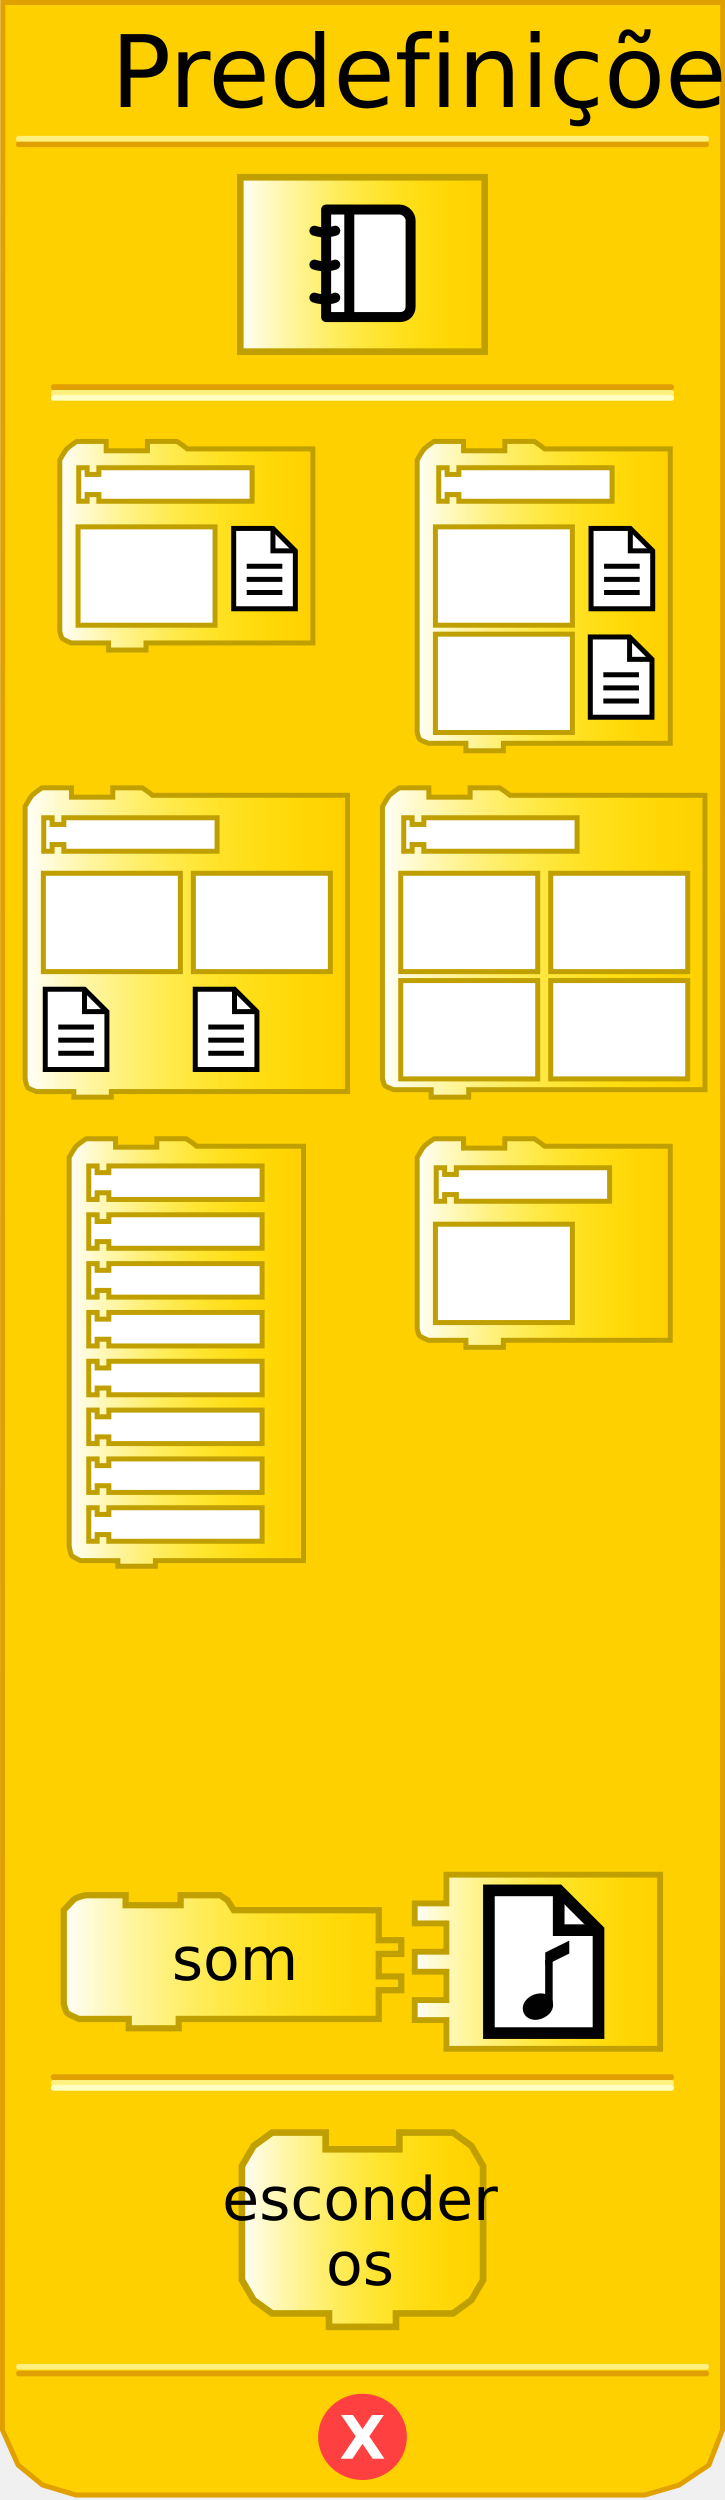
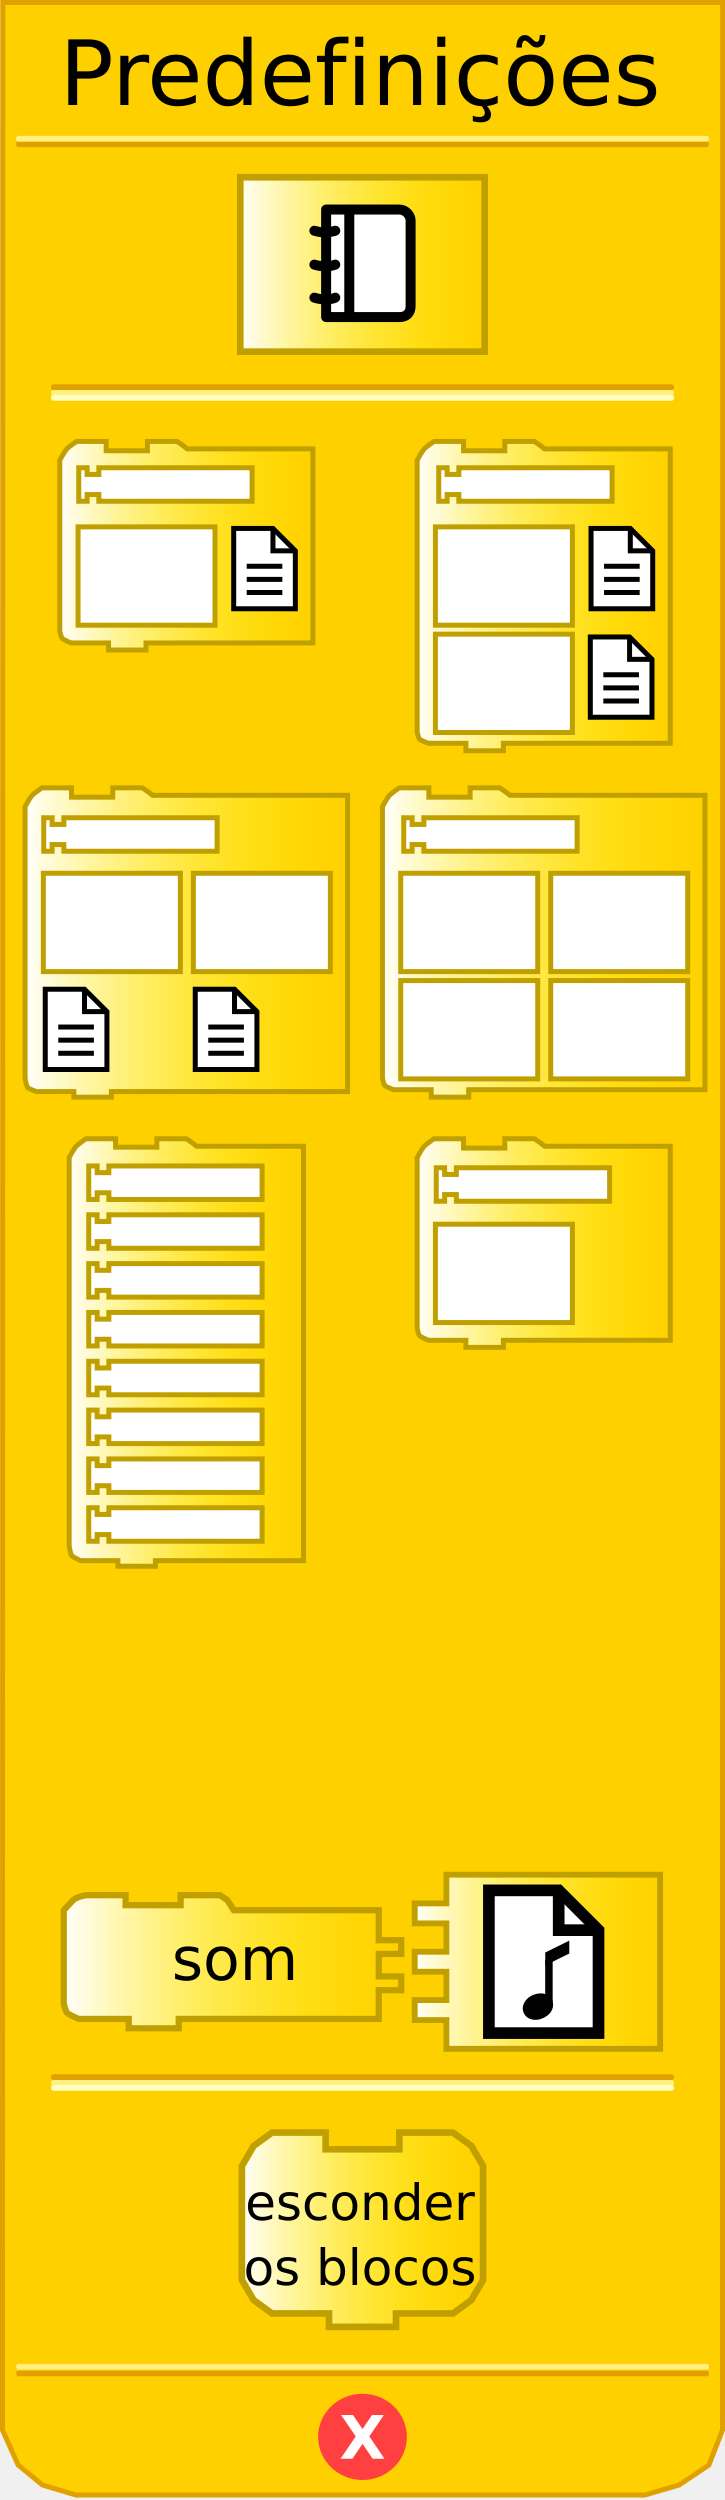
<svg xmlns="http://www.w3.org/2000/svg" xmlns:xlink="http://www.w3.org/1999/xlink" version="1.0" width="145" height="500" id="svg2">
  <defs id="defs98">
    <linearGradient id="linearGradient3245">
      <stop id="stop3247" style="stop-color:#ffffff;stop-opacity:1" offset="0" />
      <stop id="stop3249" style="stop-color:#ffff00;stop-opacity:0" offset="1" />
    </linearGradient>
    <linearGradient x1="11.456" y1="109.141" x2="63.081" y2="109.141" id="linearGradient3251" xlink:href="#linearGradient3245" gradientUnits="userSpaceOnUse" />
    <linearGradient x1="4.519" y1="188.5" x2="70.019" y2="188.5" id="linearGradient3259" xlink:href="#linearGradient3245" gradientUnits="userSpaceOnUse" />
    <linearGradient x1="13.331" y1="270.5" x2="61.206" y2="270.5" id="linearGradient3267" xlink:href="#linearGradient3245" gradientUnits="userSpaceOnUse" />
    <linearGradient x1="12.125" y1="392.348" x2="80.875" y2="392.348" id="linearGradient3275" xlink:href="#linearGradient3245" gradientUnits="userSpaceOnUse" />
    <linearGradient x1="47.394" y1="52.894" x2="97.606" y2="52.894" id="linearGradient3283" xlink:href="#linearGradient3245" gradientUnits="userSpaceOnUse" />
    <linearGradient x1="47.715" y1="445.942" x2="97.285" y2="445.942" id="linearGradient3291" xlink:href="#linearGradient3245" gradientUnits="userSpaceOnUse" />
    <linearGradient x1="82.357" y1="392.348" x2="132.613" y2="392.348" id="linearGradient3307" xlink:href="#linearGradient3245" gradientUnits="userSpaceOnUse" />
    <linearGradient x1="82.928" y1="248.609" x2="134.553" y2="248.609" id="linearGradient3315" xlink:href="#linearGradient3245" gradientUnits="userSpaceOnUse" />
    <linearGradient x1="75.991" y1="188.5" x2="141.491" y2="188.5" id="linearGradient3323" xlink:href="#linearGradient3245" gradientUnits="userSpaceOnUse" />
    <linearGradient x1="82.928" y1="119.219" x2="134.553" y2="119.219" id="linearGradient3331" xlink:href="#linearGradient3245" gradientUnits="userSpaceOnUse" />
  </defs>
  <path d="M 0.559,0.5 L 0.497,486 C 1.538,488.333 2.58,490.667 3.621,493 C 5.246,494.333 6.87,495.667 8.495,497 C 10.715,497.667 12.936,498.333 15.156,499 L 128.981,499 C 131.264,498.333 133.547,497.667 135.83,497 C 137.813,495.667 139.796,494.333 141.779,493 C 142.687,490.667 143.595,488.333 144.503,486 L 144.541,0.5 L 0.559,0.5 z" id="path3201" style="fill:#ffd000;fill-opacity:1;fill-rule:evenodd;stroke:#e0a000;stroke-width:1px;stroke-linecap:butt;stroke-linejoin:miter;stroke-opacity:1" />
  <rect width="123.617" height="0.143" x="10.691" y="77.359" id="rect3987" style="opacity:1;fill:#ffd000;fill-opacity:1;fill-rule:nonzero;stroke:#e0a000;stroke-width:1;stroke-linecap:square;stroke-linejoin:round;stroke-miterlimit:4;stroke-dasharray:none;stroke-opacity:1" />
  <rect width="123.617" height="0.143" x="10.691" y="78.499" id="rect3989" style="opacity:1;fill:#ffd000;fill-opacity:1;fill-rule:nonzero;stroke:#fff080;stroke-width:1;stroke-linecap:square;stroke-linejoin:round;stroke-miterlimit:4;stroke-dasharray:none;stroke-opacity:1" />
  <rect width="123.617" height="0.143" x="10.691" y="79.498" id="rect3991" style="opacity:1;fill:#ffd000;fill-opacity:1;fill-rule:nonzero;stroke:#ffffc4;stroke-width:1;stroke-linecap:square;stroke-linejoin:round;stroke-miterlimit:4;stroke-dasharray:none;stroke-opacity:1" />
  <rect width="137.569" height="0.14" x="3.715" y="-28.932" transform="scale(1,-1)" id="rect3993" style="opacity:1;fill:#ffd000;fill-opacity:1;fill-rule:nonzero;stroke:#e0a000;stroke-width:1;stroke-linecap:square;stroke-linejoin:round;stroke-miterlimit:4;stroke-dasharray:none;stroke-opacity:1" />
  <rect width="137.569" height="0.14" x="3.715" y="-27.816" transform="scale(1,-1)" id="rect3995" style="opacity:1;fill:#ffd000;fill-opacity:1;fill-rule:nonzero;stroke:#fff080;stroke-width:1;stroke-linecap:square;stroke-linejoin:round;stroke-miterlimit:4;stroke-dasharray:none;stroke-opacity:1" />
  <rect width="137.569" height="0.14" x="3.734" y="-474.771" transform="scale(1,-1)" id="rect3999" style="opacity:1;fill:#ffd000;fill-opacity:1;fill-rule:nonzero;stroke:#e0a000;stroke-width:1;stroke-linecap:square;stroke-linejoin:round;stroke-miterlimit:4;stroke-dasharray:none;stroke-opacity:1" />
  <rect width="137.569" height="0.14" x="3.734" y="-473.432" transform="scale(1,-1)" id="rect4001" style="opacity:1;fill:#ffd000;fill-opacity:1;fill-rule:nonzero;stroke:#fff080;stroke-width:1;stroke-linecap:square;stroke-linejoin:round;stroke-miterlimit:4;stroke-dasharray:none;stroke-opacity:1" />
  <path d="M 80.875,487.375 C 80.875,491.862 77.125,495.5 72.5,495.5 C 67.875,495.5 64.125,491.862 64.125,487.375 C 64.125,482.888 67.875,479.25 72.5,479.25 C 77.125,479.25 80.875,482.888 80.875,487.375 L 80.875,487.375 z" id="path4003" style="fill:#ff4040;fill-opacity:1;fill-rule:nonzero;stroke:#ff4040;stroke-width:1;stroke-linecap:square;stroke-linejoin:round;stroke-miterlimit:4;stroke-dasharray:none;stroke-opacity:1" />
  <text x="67.88" y="491.749" id="text4005" xml:space="preserve" style="font-size:12px;font-style:normal;font-variant:normal;font-weight:bold;font-stretch:normal;text-align:start;line-height:125%;writing-mode:lr-tb;text-anchor:start;fill:#000000;fill-opacity:1;stroke:none;stroke-width:1px;stroke-linecap:butt;stroke-linejoin:miter;stroke-opacity:1;font-family:Bitstream Vera Sans;-inkscape-font-specification:Bitstream Vera Sans Bold">
    <tspan x="67.88" y="491.749" id="tspan4007" style="font-size:12px;font-weight:bold;fill:#ffffff;font-family:Bitstream Vera Sans">X</tspan>
  </text>
-   <text x="-22.837" y="1.402" id="text3198" style="font-size:12px;font-style:normal;font-weight:normal;fill:#000000;fill-opacity:1;stroke:none;stroke-width:1px;stroke-linecap:butt;stroke-linejoin:miter;stroke-opacity:1;font-family:Bitstream Vera Sans">
-     <tspan x="22.163" y="21.402" id="tspan2796" style="font-size:20px">Predefinições</tspan>
+   <text style="font-size:12px;text-align:center;text-anchor:middle;font-style:normal;font-weight:normal;fill:#000000;fill-opacity:1;stroke:none;stroke-width:1px;stroke-linecap:butt;stroke-linejoin:miter;stroke-opacity:1;font-family:Bitstream Vera Sans">
+     <tspan x="72" y="21" id="tspan2796" style="font-size:18px">Predefinições</tspan>
  </text>
  <path d="M 48.06,35.454 L 96.94,35.454 L 96.94,70.333 L 48.06,70.333 L 48.06,35.454 z" id="path2685" style="fill:url(#linearGradient3283);fill-opacity:1;fill-rule:nonzero;stroke:#c0a000;stroke-width:1.333;stroke-linecap:butt;stroke-linejoin:miter;stroke-miterlimit:4;stroke-dasharray:none;stroke-opacity:1" />
  <path d="M 89.277,374.934 L 132.026,374.934 L 132.026,409.762 L 89.277,409.762 L 89.277,404.015 L 82.944,404.015 L 82.944,400.015 L 89.277,400.015 L 89.277,394.348 L 82.944,394.348 L 82.944,390.348 L 89.277,390.348 L 89.277,384.681 L 82.944,384.681 L 82.944,380.681 L 89.277,380.681 L 89.277,374.934 z" id="path3254" style="fill:url(#linearGradient3307);fill-opacity:1;fill-rule:nonzero;stroke:#c0a000;stroke-width:1.174;stroke-linecap:butt;stroke-linejoin:miter;stroke-miterlimit:4;stroke-dasharray:none;stroke-opacity:1" />
  <g transform="matrix(0.6667,0,0,0.6667,90.4896,374.0133)" id="g3256" style="display:block">
    <g id="g3258" style="display:inline">
      <g id="g3260">
        <polygon points="10.932,6.088 31.874,6.088 43.818,18.027 43.818,48.914 10.932,48.914 10.932,6.088 " id="polygon3262" style="fill:#ffffff;stroke:#010101;stroke-width:3.5" />
        <polyline id="polyline3264" points="43.818,18.027 31.874,18.027 31.874,6.088    " style="fill:none;stroke:#010101;stroke-width:3.5" />
      </g>
    </g>
    <path d="M 28.325,39.697 C 27.814,38.24 25.115,38.624 23.915,39.627 C 21.515,41.636 23.491,44.023 26.239,42.904 C 27.803,42.266 28.835,41.156 28.325,39.697 z" id="path3266" style="fill:#010101;stroke:#010101;stroke-width:3.5;display:inline" />
    <line id="line3268" y2="26.967" y1="39.806" x2="28.941" x1="28.941" display="inline" style="fill:none;stroke:#010101;stroke-width:2.25;display:inline" />
    <polygon points="35.047,25.036 27.838,28.595 27.838,24.728 35.047,21.166 35.047,25.036 " id="polygon3270" style="fill:#010101;display:inline" />
  </g>
  <path d="M 79.87,426.512 C 90.59,426.512 90.59,426.512 90.59,426.512 L 94.275,429.192 L 96.62,433.212 L 96.62,455.992 L 94.275,460.012 L 90.59,462.692 L 79.2,462.692 L 79.2,462.692 L 79.2,465.372 L 65.8,465.372 L 65.8,462.692 L 54.41,462.692 L 50.725,460.012 L 48.38,455.992 L 48.38,433.212 L 50.725,429.192 L 54.41,426.512 L 65.13,426.512 L 65.13,429.862 L 79.87,429.862 L 79.87,426.512 z" id="path2714" style="fill:url(#linearGradient3291);fill-opacity:1;stroke:#c0a000;stroke-width:1.33;stroke-miterlimit:4;stroke-dasharray:none;stroke-opacity:1" />
  <text style="font-size:12.06px;text-align:center;text-anchor:middle;font-family:Bitstream Vera Sans">
-     <tspan x="72" y="444" id="tspan2718" style="font-size:12px">esconder</tspan>
+     <tspan x="72" y="444" id="tspan2718" style="font-size:10px">esconder</tspan>
  </text>
  <text style="font-size:12.06px;text-align:center;text-anchor:middle;font-family:Bitstream Vera Sans">
-     <tspan x="72" y="457" id="tspan2722" style="font-size:12px">os</tspan>
+     <tspan x="72" y="457" id="tspan2722" style="font-size:10px">os blocos</tspan>
  </text>
  <rect width="123.617" height="0.143" x="10.691" y="415.359" id="rect3434" style="opacity:1;fill:#ffd000;fill-opacity:1;fill-rule:nonzero;stroke:#e0a000;stroke-width:1;stroke-linecap:square;stroke-linejoin:round;stroke-miterlimit:4;stroke-dasharray:none;stroke-opacity:1" />
  <rect width="123.617" height="0.143" x="10.691" y="416.499" id="rect3436" style="opacity:1;fill:#ffd000;fill-opacity:1;fill-rule:nonzero;stroke:#fff080;stroke-width:1;stroke-linecap:square;stroke-linejoin:round;stroke-miterlimit:4;stroke-dasharray:none;stroke-opacity:1" />
  <rect width="123.617" height="0.143" x="10.691" y="417.498" id="rect3438" style="opacity:1;fill:#ffd000;fill-opacity:1;fill-rule:nonzero;stroke:#ffffc4;stroke-width:1;stroke-linecap:square;stroke-linejoin:round;stroke-miterlimit:4;stroke-dasharray:none;stroke-opacity:1" />
  <g transform="matrix(0.5,0,0,0.5,59.18725,38.91364)" id="activity-journal" style="stroke:#000000;stroke-width:4;stroke-miterlimit:4;stroke-dasharray:none;stroke-opacity:1;display:block">
    <path d="M 45.866,44.669 C 45.866,47.18 44.338,49 41.534,49 L 12.077,49 L 12.077,6 L 41.535,6 C 43.685,6 45.867,8.154 45.867,10.33 L 45.866,44.669 L 45.866,44.669 z" id="path3155" style="fill:#ffffff;stroke:#000000;stroke-width:4;stroke-linecap:round;stroke-linejoin:round;stroke-miterlimit:4;stroke-dasharray:none;stroke-opacity:1" />
    <line id="line3157" y2="48.881" y1="6.121" x2="21.341" x1="21.341" style="fill:none;stroke:#000000;stroke-width:4;stroke-linecap:round;stroke-linejoin:round;stroke-miterlimit:4;stroke-dasharray:none;stroke-opacity:1" />
    <path d="M 7.384,14.464 C 7.384,14.464 9.468,15.159 11.554,15.159 C 13.64,15.159 15.727,14.464 15.727,14.464" id="path3159" style="fill:none;stroke:#000000;stroke-width:4;stroke-linecap:round;stroke-linejoin:round;stroke-miterlimit:4;stroke-dasharray:none;stroke-opacity:1" />
    <path d="M 7.384,28.021 C 7.384,28.021 9.296,28.716 11.729,28.716 C 14.162,28.716 15.728,28.021 15.728,28.021" id="path3161" style="fill:none;stroke:#000000;stroke-width:4;stroke-linecap:round;stroke-linejoin:round;stroke-miterlimit:4;stroke-dasharray:none;stroke-opacity:1" />
    <path d="M 7.384,41.232 C 7.384,41.232 9.12,41.927 11.902,41.927 C 14.683,41.927 15.727,41.232 15.727,41.232" id="path3163" style="fill:none;stroke:#000000;stroke-width:4;stroke-linecap:round;stroke-linejoin:round;stroke-miterlimit:4;stroke-dasharray:none;stroke-opacity:1" />
  </g>
  <path d="M 35.394,88.281 L 29.488,88.281 L 29.488,90.156 L 21.238,90.156 L 21.238,88.281 L 15.331,88.281 C 15.331,88.281 13.875,89.259 13.363,89.781 C 12.956,90.195 11.956,92.031 11.956,92.031 L 11.956,126.246 C 11.956,126.246 12.196,127.494 12.519,127.748 C 12.83,127.993 14.206,128.594 14.206,128.594 L 21.706,128.594 L 21.706,130 L 29.206,130 L 29.206,128.594 L 62.581,128.594 L 62.581,89.781 L 37.456,89.781 L 36.505,89.035 L 35.394,88.281 z" id="path4158" style="fill:url(#linearGradient3251);fill-opacity:1;fill-rule:evenodd;stroke:#c0a000;stroke-width:1;stroke-linecap:butt;stroke-linejoin:miter;stroke-miterlimit:4;stroke-dasharray:none;stroke-opacity:1" />
  <path d="M 15.613,105.374 L 43.008,105.374 L 43.008,125.041 L 15.613,125.041 L 15.613,105.374 z" id="path4162" style="fill:#ffffff;fill-opacity:1;fill-rule:nonzero;stroke:#c0a000;stroke-width:1;stroke-linecap:butt;stroke-linejoin:miter;stroke-miterlimit:4;stroke-dasharray:none;stroke-opacity:1" />
  <polygon points="10.932,6.088 31.874,6.088 43.818,18.027 43.818,48.914 10.932,48.914 10.932,6.088 " transform="matrix(0.375,0,0,0.375,42.63809,103.4073)" id="polygon2963" style="fill:#ffffff;stroke:#010101;stroke-width:2.667;stroke-miterlimit:4;stroke-dasharray:none" />
  <polyline style="fill:none;stroke:#010101;stroke-width:2.667;stroke-miterlimit:4;stroke-dasharray:none" points="43.818,18.027 31.874,18.027 31.874,6.088    " id="polyline2965" transform="matrix(0.375,0,0,0.375,42.63809,103.4073)" />
  <line style="fill:none;stroke:#010101;stroke-width:1;stroke-miterlimit:4;stroke-dasharray:none;display:inline" display="inline" x1="49.341" x2="56.466" y1="113.251" y2="113.251" id="line2967" />
  <line style="fill:none;stroke:#010101;stroke-width:1;stroke-miterlimit:4;stroke-dasharray:none;display:inline" display="inline" x1="49.341" x2="56.466" y1="115.876" y2="115.876" id="line2969" />
  <line style="fill:none;stroke:#010101;stroke-width:1;stroke-miterlimit:4;stroke-dasharray:none;display:inline" display="inline" x1="49.341" x2="56.466" y1="118.501" y2="118.501" id="line2971" />
  <path d="M 28.456,157.562 L 22.55,157.562 L 22.55,159.438 L 14.3,159.438 L 14.3,157.562 L 8.394,157.562 C 8.394,157.562 6.937,158.541 6.425,159.062 C 6.019,159.477 5.019,161.312 5.019,161.312 L 5.019,215.688 C 5.019,215.688 5.259,217.309 5.581,217.562 C 5.893,217.808 7.269,218.312 7.269,218.312 L 14.769,218.312 L 14.769,219.438 L 22.269,219.438 L 22.269,218.312 L 69.519,218.312 L 69.519,159.062 L 30.519,159.062 L 29.568,158.317 L 28.456,157.562 z" id="path4390" style="fill:url(#linearGradient3259);fill-opacity:1;fill-rule:evenodd;stroke:#c0a000;stroke-width:1;stroke-linecap:butt;stroke-linejoin:miter;stroke-miterlimit:4;stroke-dasharray:none;stroke-opacity:1" />
  <path d="M 8.675,174.655 L 36.071,174.655 L 36.071,194.323 L 8.675,194.323 L 8.675,174.655 z" id="path4394" style="fill:#ffffff;fill-opacity:1;fill-rule:nonzero;stroke:#c0a000;stroke-width:1;stroke-linecap:butt;stroke-linejoin:miter;stroke-miterlimit:4;stroke-dasharray:none;stroke-opacity:1" />
  <path d="M 38.675,174.655 L 66.071,174.655 L 66.071,194.323 L 38.675,194.323 L 38.675,174.655 z" id="path2418" style="fill:#ffffff;fill-opacity:1;fill-rule:nonzero;stroke:#c0a000;stroke-width:1;stroke-linecap:butt;stroke-linejoin:miter;stroke-miterlimit:4;stroke-dasharray:none;stroke-opacity:1" />
  <polygon points="10.932,6.088 31.874,6.088 43.818,18.027 43.818,48.914 10.932,48.914 10.932,6.088 " transform="matrix(0.375,0,0,0.375,4.95059,195.5635)" id="polygon4402" style="fill:#ffffff;stroke:#010101;stroke-width:2.667;stroke-miterlimit:4;stroke-dasharray:none" />
  <polyline style="fill:none;stroke:#010101;stroke-width:2.667;stroke-miterlimit:4;stroke-dasharray:none" points="43.818,18.027 31.874,18.027 31.874,6.088    " id="polyline4404" transform="matrix(0.375,0,0,0.375,4.95059,195.5635)" />
  <line style="fill:none;stroke:#010101;stroke-width:1;stroke-miterlimit:4;stroke-dasharray:none;display:inline" display="inline" x1="11.654" x2="18.779" y1="205.407" y2="205.407" id="line4406" />
  <line style="fill:none;stroke:#010101;stroke-width:1;stroke-miterlimit:4;stroke-dasharray:none;display:inline" display="inline" x1="11.654" x2="18.779" y1="208.032" y2="208.032" id="line4408" />
  <line style="fill:none;stroke:#010101;stroke-width:1;stroke-miterlimit:4;stroke-dasharray:none;display:inline" display="inline" x1="11.654" x2="18.779" y1="210.657" y2="210.657" id="line4410" />
  <polygon points="10.932,6.088 31.874,6.088 43.818,18.027 43.818,48.914 10.932,48.914 10.932,6.088 " transform="matrix(0.375,0,0,0.375,34.95059,195.5635)" id="polygon2582" style="fill:#ffffff;stroke:#010101;stroke-width:2.667;stroke-miterlimit:4;stroke-dasharray:none" />
  <polyline style="fill:none;stroke:#010101;stroke-width:2.667;stroke-miterlimit:4;stroke-dasharray:none" points="43.818,18.027 31.874,18.027 31.874,6.088    " id="polyline2584" transform="matrix(0.375,0,0,0.375,34.95059,195.5635)" />
  <line style="fill:none;stroke:#010101;stroke-width:1;stroke-miterlimit:4;stroke-dasharray:none;display:inline" display="inline" x1="41.654" x2="48.779" y1="205.407" y2="205.407" id="line2586" />
  <line style="fill:none;stroke:#010101;stroke-width:1;stroke-miterlimit:4;stroke-dasharray:none;display:inline" display="inline" x1="41.654" x2="48.779" y1="208.032" y2="208.032" id="line2588" />
  <line style="fill:none;stroke:#010101;stroke-width:1;stroke-miterlimit:4;stroke-dasharray:none;display:inline" display="inline" x1="41.654" x2="48.779" y1="210.657" y2="210.657" id="line2590" />
  <path d="M 37.269,227.75 L 31.363,227.75 L 31.363,229.438 L 23.113,229.438 L 23.113,227.75 L 17.206,227.75 C 17.206,227.75 15.75,228.728 15.238,229.25 C 14.831,229.664 13.831,231.5 13.831,231.5 L 13.831,309.125 C 13.831,309.125 14.071,310.934 14.394,311.188 C 14.705,311.433 16.081,312.125 16.081,312.125 L 23.581,312.125 L 23.581,313.25 L 31.081,313.25 L 31.081,312.125 L 60.706,312.125 L 60.706,229.25 L 39.331,229.25 L 38.38,228.504 L 37.269,227.75 z" id="path4690" style="fill:url(#linearGradient3267);fill-opacity:1;fill-rule:evenodd;stroke:#c0a000;stroke-width:1;stroke-linecap:butt;stroke-linejoin:miter;stroke-miterlimit:4;stroke-dasharray:none;stroke-opacity:1" />
  <path d="M 106.866,88.281 L 100.959,88.281 L 100.959,90.156 L 92.709,90.156 L 92.709,88.281 L 86.803,88.281 C 86.803,88.281 85.346,89.26 84.834,89.781 C 84.428,90.195 83.428,92.031 83.428,92.031 L 83.428,146.406 C 83.428,146.406 83.668,147.653 83.99,147.906 C 84.302,148.151 85.678,148.656 85.678,148.656 L 93.178,148.656 L 93.178,150.156 L 100.678,150.156 L 100.678,148.656 L 134.053,148.656 L 134.053,89.781 L 108.928,89.781 L 107.977,89.035 L 106.866,88.281 z" id="path5171" style="fill:url(#linearGradient3331);fill-opacity:1;fill-rule:evenodd;stroke:#c0a000;stroke-width:1;stroke-linecap:butt;stroke-linejoin:miter;stroke-miterlimit:4;stroke-dasharray:none;stroke-opacity:1" />
  <path d="M 87.084,105.374 L 114.48,105.374 L 114.48,125.041 L 87.084,125.041 L 87.084,105.374 z" id="path5175" style="fill:#ffffff;fill-opacity:1;fill-rule:nonzero;stroke:#c0a000;stroke-width:1;stroke-linecap:butt;stroke-linejoin:miter;stroke-miterlimit:4;stroke-dasharray:none;stroke-opacity:1" />
  <polygon points="10.932,6.088 31.874,6.088 43.818,18.027 43.818,48.914 10.932,48.914 10.932,6.088 " transform="matrix(0.375,0,0,0.375,114.1098,103.4072)" id="polygon5183" style="fill:#ffffff;stroke:#010101;stroke-width:2.667;stroke-miterlimit:4;stroke-dasharray:none" />
  <polyline style="fill:none;stroke:#010101;stroke-width:2.667;stroke-miterlimit:4;stroke-dasharray:none" points="43.818,18.027 31.874,18.027 31.874,6.088    " id="polyline5185" transform="matrix(0.375,0,0,0.375,114.1098,103.4072)" />
  <line style="fill:none;stroke:#010101;stroke-width:1;stroke-miterlimit:4;stroke-dasharray:none;display:inline" display="inline" x1="120.813" x2="127.938" y1="113.251" y2="113.251" id="line5187" />
  <line style="fill:none;stroke:#010101;stroke-width:1;stroke-miterlimit:4;stroke-dasharray:none;display:inline" display="inline" x1="120.813" x2="127.938" y1="115.876" y2="115.876" id="line5189" />
  <line style="fill:none;stroke:#010101;stroke-width:1;stroke-miterlimit:4;stroke-dasharray:none;display:inline" display="inline" x1="120.813" x2="127.938" y1="118.501" y2="118.501" id="line5191" />
  <path d="M 87.084,126.832 L 114.48,126.832 L 114.48,146.5 L 87.084,146.5 L 87.084,126.832 z" id="path2425" style="fill:#ffffff;fill-opacity:1;fill-rule:nonzero;stroke:#c0a000;stroke-width:1;stroke-linecap:butt;stroke-linejoin:miter;stroke-miterlimit:4;stroke-dasharray:none;stroke-opacity:1" />
  <polygon points="10.932,6.088 31.874,6.088 43.818,18.027 43.818,48.914 10.932,48.914 10.932,6.088 " transform="matrix(0.375,0,0,0.375,113.963,125.1081)" id="polygon2433" style="fill:#ffffff;stroke:#010101;stroke-width:2.667;stroke-miterlimit:4;stroke-dasharray:none" />
  <polyline style="fill:none;stroke:#010101;stroke-width:2.667;stroke-miterlimit:4;stroke-dasharray:none" points="43.818,18.027 31.874,18.027 31.874,6.088    " id="polyline2435" transform="matrix(0.375,0,0,0.375,113.963,125.1081)" />
  <line style="fill:none;stroke:#010101;stroke-width:1;stroke-miterlimit:4;stroke-dasharray:none;display:inline" display="inline" x1="120.666" x2="127.791" y1="134.952" y2="134.952" id="line2437" />
  <line style="fill:none;stroke:#010101;stroke-width:1;stroke-miterlimit:4;stroke-dasharray:none;display:inline" display="inline" x1="120.666" x2="127.791" y1="137.577" y2="137.577" id="line2439" />
  <line style="fill:none;stroke:#010101;stroke-width:1;stroke-miterlimit:4;stroke-dasharray:none;display:inline" display="inline" x1="120.666" x2="127.791" y1="140.202" y2="140.202" id="line2441" />
  <path d="M 99.928,157.562 L 94.022,157.562 L 94.022,159.438 L 85.772,159.438 L 85.772,157.562 L 79.866,157.562 C 79.866,157.562 78.409,158.541 77.897,159.062 C 77.49,159.477 76.491,161.312 76.491,161.312 L 76.491,215.688 C 76.491,215.688 76.731,216.934 77.053,217.188 C 77.364,217.433 78.74,217.938 78.74,217.938 L 86.241,217.938 L 86.241,219.438 L 93.741,219.438 L 93.741,217.938 L 140.991,217.938 L 140.991,159.062 L 101.991,159.062 L 101.039,158.317 L 99.928,157.562 z" id="path5376" style="fill:url(#linearGradient3323);fill-opacity:1;fill-rule:evenodd;stroke:#c0a000;stroke-width:1;stroke-linecap:butt;stroke-linejoin:miter;stroke-miterlimit:4;stroke-dasharray:none;stroke-opacity:1" />
  <path d="M 80.147,174.655 L 107.542,174.655 L 107.542,194.323 L 80.147,194.323 L 80.147,174.655 z" id="path5380" style="fill:#ffffff;fill-opacity:1;fill-rule:nonzero;stroke:#c0a000;stroke-width:1;stroke-linecap:butt;stroke-linejoin:miter;stroke-miterlimit:4;stroke-dasharray:none;stroke-opacity:1" />
  <path d="M 110.147,174.655 L 137.542,174.655 L 137.542,194.323 L 110.147,194.323 L 110.147,174.655 z" id="path5382" style="fill:#ffffff;fill-opacity:1;fill-rule:nonzero;stroke:#c0a000;stroke-width:1;stroke-linecap:butt;stroke-linejoin:miter;stroke-miterlimit:4;stroke-dasharray:none;stroke-opacity:1" />
  <path d="M 80.147,196.113 L 107.542,196.113 L 107.542,215.781 L 80.147,215.781 L 80.147,196.113 z" id="path2410" style="fill:#ffffff;fill-opacity:1;fill-rule:nonzero;stroke:#c0a000;stroke-width:1;stroke-linecap:butt;stroke-linejoin:miter;stroke-miterlimit:4;stroke-dasharray:none;stroke-opacity:1" />
  <path d="M 110.147,196.113 L 137.542,196.113 L 137.542,215.781 L 110.147,215.781 L 110.147,196.113 z" id="path2412" style="fill:#ffffff;fill-opacity:1;fill-rule:nonzero;stroke:#c0a000;stroke-width:1;stroke-linecap:butt;stroke-linejoin:miter;stroke-miterlimit:4;stroke-dasharray:none;stroke-opacity:1" />
  <path d="M 106.866,227.75 L 100.959,227.75 L 100.959,229.625 L 92.709,229.625 L 92.709,227.75 L 86.803,227.75 C 86.803,227.75 85.346,228.728 84.834,229.25 C 84.428,229.664 83.428,231.5 83.428,231.5 L 83.428,265.715 C 83.428,265.715 83.668,266.963 83.99,267.217 C 84.302,267.462 85.678,268.062 85.678,268.062 L 93.178,268.062 L 93.178,269.469 L 100.678,269.469 L 100.678,268.062 L 134.053,268.062 L 134.053,229.25 L 108.928,229.25 L 107.977,228.504 L 106.866,227.75 z" id="path3036" style="fill:url(#linearGradient3315);fill-opacity:1;fill-rule:evenodd;stroke:#c0a000;stroke-width:1;stroke-linecap:butt;stroke-linejoin:miter;stroke-miterlimit:4;stroke-dasharray:none;stroke-opacity:1" />
  <path d="M 87.084,244.842 L 114.48,244.842 L 114.48,264.51 L 87.084,264.51 L 87.084,244.842 z" id="path3040" style="fill:#ffffff;fill-opacity:1;fill-rule:nonzero;stroke:#c0a000;stroke-width:1;stroke-linecap:butt;stroke-linejoin:miter;stroke-miterlimit:4;stroke-dasharray:none;stroke-opacity:1" />
  <path d="M 44,379.036 L 36.125,379.036 L 36.125,381.036 L 25.125,381.036 L 25.125,379.036 L 17.25,379.036 C 17.25,379.036 15.308,379.34 14.625,380.036 C 14.083,380.588 12.75,382.036 12.75,382.036 L 12.75,400.656 C 12.75,400.656 13.07,402.32 13.5,402.658 C 13.915,402.985 15.75,403.786 15.75,403.786 L 25.75,403.786 L 25.75,405.661 L 35.75,405.661 L 35.75,403.786 L 75.748,403.786 L 75.75,398.036 L 80.25,398.036 L 80.25,395.286 L 75.75,395.286 L 75.75,390.786 L 80.25,390.786 L 80.25,388.036 L 75.75,388.036 L 75.75,382.036 L 46.75,382.036 L 45.482,380.036 L 44,379.036 z" id="path3037" style="fill:url(#linearGradient3275);fill-opacity:1;fill-rule:evenodd;stroke:#c0a000;stroke-width:1.25;stroke-linecap:butt;stroke-linejoin:miter;stroke-miterlimit:4;stroke-dasharray:none;stroke-opacity:1" />
  <text style="font-size:12.06px;text-align:center;text-anchor:middle;font-family:Bitstream Vera Sans">
    <tspan x="47" y="396" id="tspan3043" style="font-size:12px">som</tspan>
  </text>
  <path d="M 87.75,93.55 L 89.425,93.55 L 89.425,94.89 L 91.77,94.89 L 91.77,93.55 L 122.422,93.55 L 122.422,100.25 L 91.77,100.25 L 91.77,98.91 L 89.425,98.91 L 89.425,100.25 L 87.75,100.25 L 87.75,93.55 z" id="path9" style="fill:#ffffff;fill-opacity:1;stroke:#c0a000;stroke-width:1;stroke-miterlimit:4;stroke-dasharray:none;stroke-opacity:1" />
  <path d="M 17.75,291.785 L 19.425,291.785 L 19.425,293.125 L 21.77,293.125 L 21.77,291.785 L 52.422,291.785 L 52.422,298.485 L 21.77,298.485 L 21.77,297.145 L 19.425,297.145 L 19.425,298.485 L 17.75,298.485 L 17.75,291.785 z" id="path3323" style="fill:#ffffff;fill-opacity:1;stroke:#c0a000;stroke-width:1;stroke-miterlimit:4;stroke-dasharray:none;stroke-opacity:1" />
  <path d="M 17.75,282.019 L 19.425,282.019 L 19.425,283.359 L 21.77,283.359 L 21.77,282.019 L 52.422,282.019 L 52.422,288.719 L 21.77,288.719 L 21.77,287.379 L 19.425,287.379 L 19.425,288.719 L 17.75,288.719 L 17.75,282.019 z" id="path3325" style="fill:#ffffff;fill-opacity:1;stroke:#c0a000;stroke-width:1;stroke-miterlimit:4;stroke-dasharray:none;stroke-opacity:1" />
  <path d="M 17.75,272.254 L 19.425,272.254 L 19.425,273.594 L 21.77,273.594 L 21.77,272.254 L 52.422,272.254 L 52.422,278.954 L 21.77,278.954 L 21.77,277.614 L 19.425,277.614 L 19.425,278.954 L 17.75,278.954 L 17.75,272.254 z" id="path3327" style="fill:#ffffff;fill-opacity:1;stroke:#c0a000;stroke-width:1;stroke-miterlimit:4;stroke-dasharray:none;stroke-opacity:1" />
  <path d="M 17.75,262.489 L 19.425,262.489 L 19.425,263.829 L 21.77,263.829 L 21.77,262.489 L 52.422,262.489 L 52.422,269.189 L 21.77,269.189 L 21.77,267.849 L 19.425,267.849 L 19.425,269.189 L 17.75,269.189 L 17.75,262.489 z" id="path3329" style="fill:#ffffff;fill-opacity:1;stroke:#c0a000;stroke-width:1;stroke-miterlimit:4;stroke-dasharray:none;stroke-opacity:1" />
  <path d="M 17.75,242.958 L 19.425,242.958 L 19.425,244.298 L 21.77,244.298 L 21.77,242.958 L 52.422,242.958 L 52.422,249.658 L 21.77,249.658 L 21.77,248.318 L 19.425,248.318 L 19.425,249.658 L 17.75,249.658 L 17.75,242.958 z" id="path3331" style="fill:#ffffff;fill-opacity:1;stroke:#c0a000;stroke-width:1;stroke-miterlimit:4;stroke-dasharray:none;stroke-opacity:1" />
  <path d="M 8.75,163.55 L 10.425,163.55 L 10.425,164.89 L 12.77,164.89 L 12.77,163.55 L 43.422,163.55 L 43.422,170.25 L 12.77,170.25 L 12.77,168.91 L 10.425,168.91 L 10.425,170.25 L 8.75,170.25 L 8.75,163.55 z" id="path3333" style="fill:#ffffff;fill-opacity:1;stroke:#c0a000;stroke-width:1;stroke-miterlimit:4;stroke-dasharray:none;stroke-opacity:1" />
  <path d="M 15.75,93.55 L 17.425,93.55 L 17.425,94.89 L 19.77,94.89 L 19.77,93.55 L 50.422,93.55 L 50.422,100.25 L 19.77,100.25 L 19.77,98.91 L 17.425,98.91 L 17.425,100.25 L 15.75,100.25 L 15.75,93.55 z" id="path3335" style="fill:#ffffff;fill-opacity:1;stroke:#c0a000;stroke-width:1;stroke-miterlimit:4;stroke-dasharray:none;stroke-opacity:1" />
  <path d="M 80.75,163.55 L 82.425,163.55 L 82.425,164.89 L 84.77,164.89 L 84.77,163.55 L 115.422,163.55 L 115.422,170.25 L 84.77,170.25 L 84.77,168.91 L 82.425,168.91 L 82.425,170.25 L 80.75,170.25 L 80.75,163.55 z" id="path3337" style="fill:#ffffff;fill-opacity:1;stroke:#c0a000;stroke-width:1;stroke-miterlimit:4;stroke-dasharray:none;stroke-opacity:1" />
  <path d="M 17.75,233.193 L 19.425,233.193 L 19.425,234.533 L 21.77,234.533 L 21.77,233.193 L 52.422,233.193 L 52.422,239.893 L 21.77,239.893 L 21.77,238.553 L 19.425,238.553 L 19.425,239.893 L 17.75,239.893 L 17.75,233.193 z" id="path3339" style="fill:#ffffff;fill-opacity:1;stroke:#c0a000;stroke-width:1;stroke-miterlimit:4;stroke-dasharray:none;stroke-opacity:1" />
  <path d="M 17.75,301.55 L 19.425,301.55 L 19.425,302.89 L 21.77,302.89 L 21.77,301.55 L 52.422,301.55 L 52.422,308.25 L 21.77,308.25 L 21.77,306.91 L 19.425,306.91 L 19.425,308.25 L 17.75,308.25 L 17.75,301.55 z" id="path3341" style="fill:#ffffff;fill-opacity:1;stroke:#c0a000;stroke-width:1;stroke-miterlimit:4;stroke-dasharray:none;stroke-opacity:1" />
  <path d="M 17.75,252.724 L 19.425,252.724 L 19.425,254.064 L 21.77,254.064 L 21.77,252.724 L 52.422,252.724 L 52.422,259.424 L 21.77,259.424 L 21.77,258.084 L 19.425,258.084 L 19.425,259.424 L 17.75,259.424 L 17.75,252.724 z" id="path3343" style="fill:#ffffff;fill-opacity:1;stroke:#c0a000;stroke-width:1;stroke-miterlimit:4;stroke-dasharray:none;stroke-opacity:1" />
  <path d="M 87.25,233.55 L 88.925,233.55 L 88.925,234.89 L 91.27,234.89 L 91.27,233.55 L 121.922,233.55 L 121.922,240.25 L 91.27,240.25 L 91.27,238.91 L 88.925,238.91 L 88.925,240.25 L 87.25,240.25 L 87.25,233.55 z" id="path3345" style="fill:#ffffff;fill-opacity:1;stroke:#c0a000;stroke-width:1;stroke-miterlimit:4;stroke-dasharray:none;stroke-opacity:1" />
</svg>
